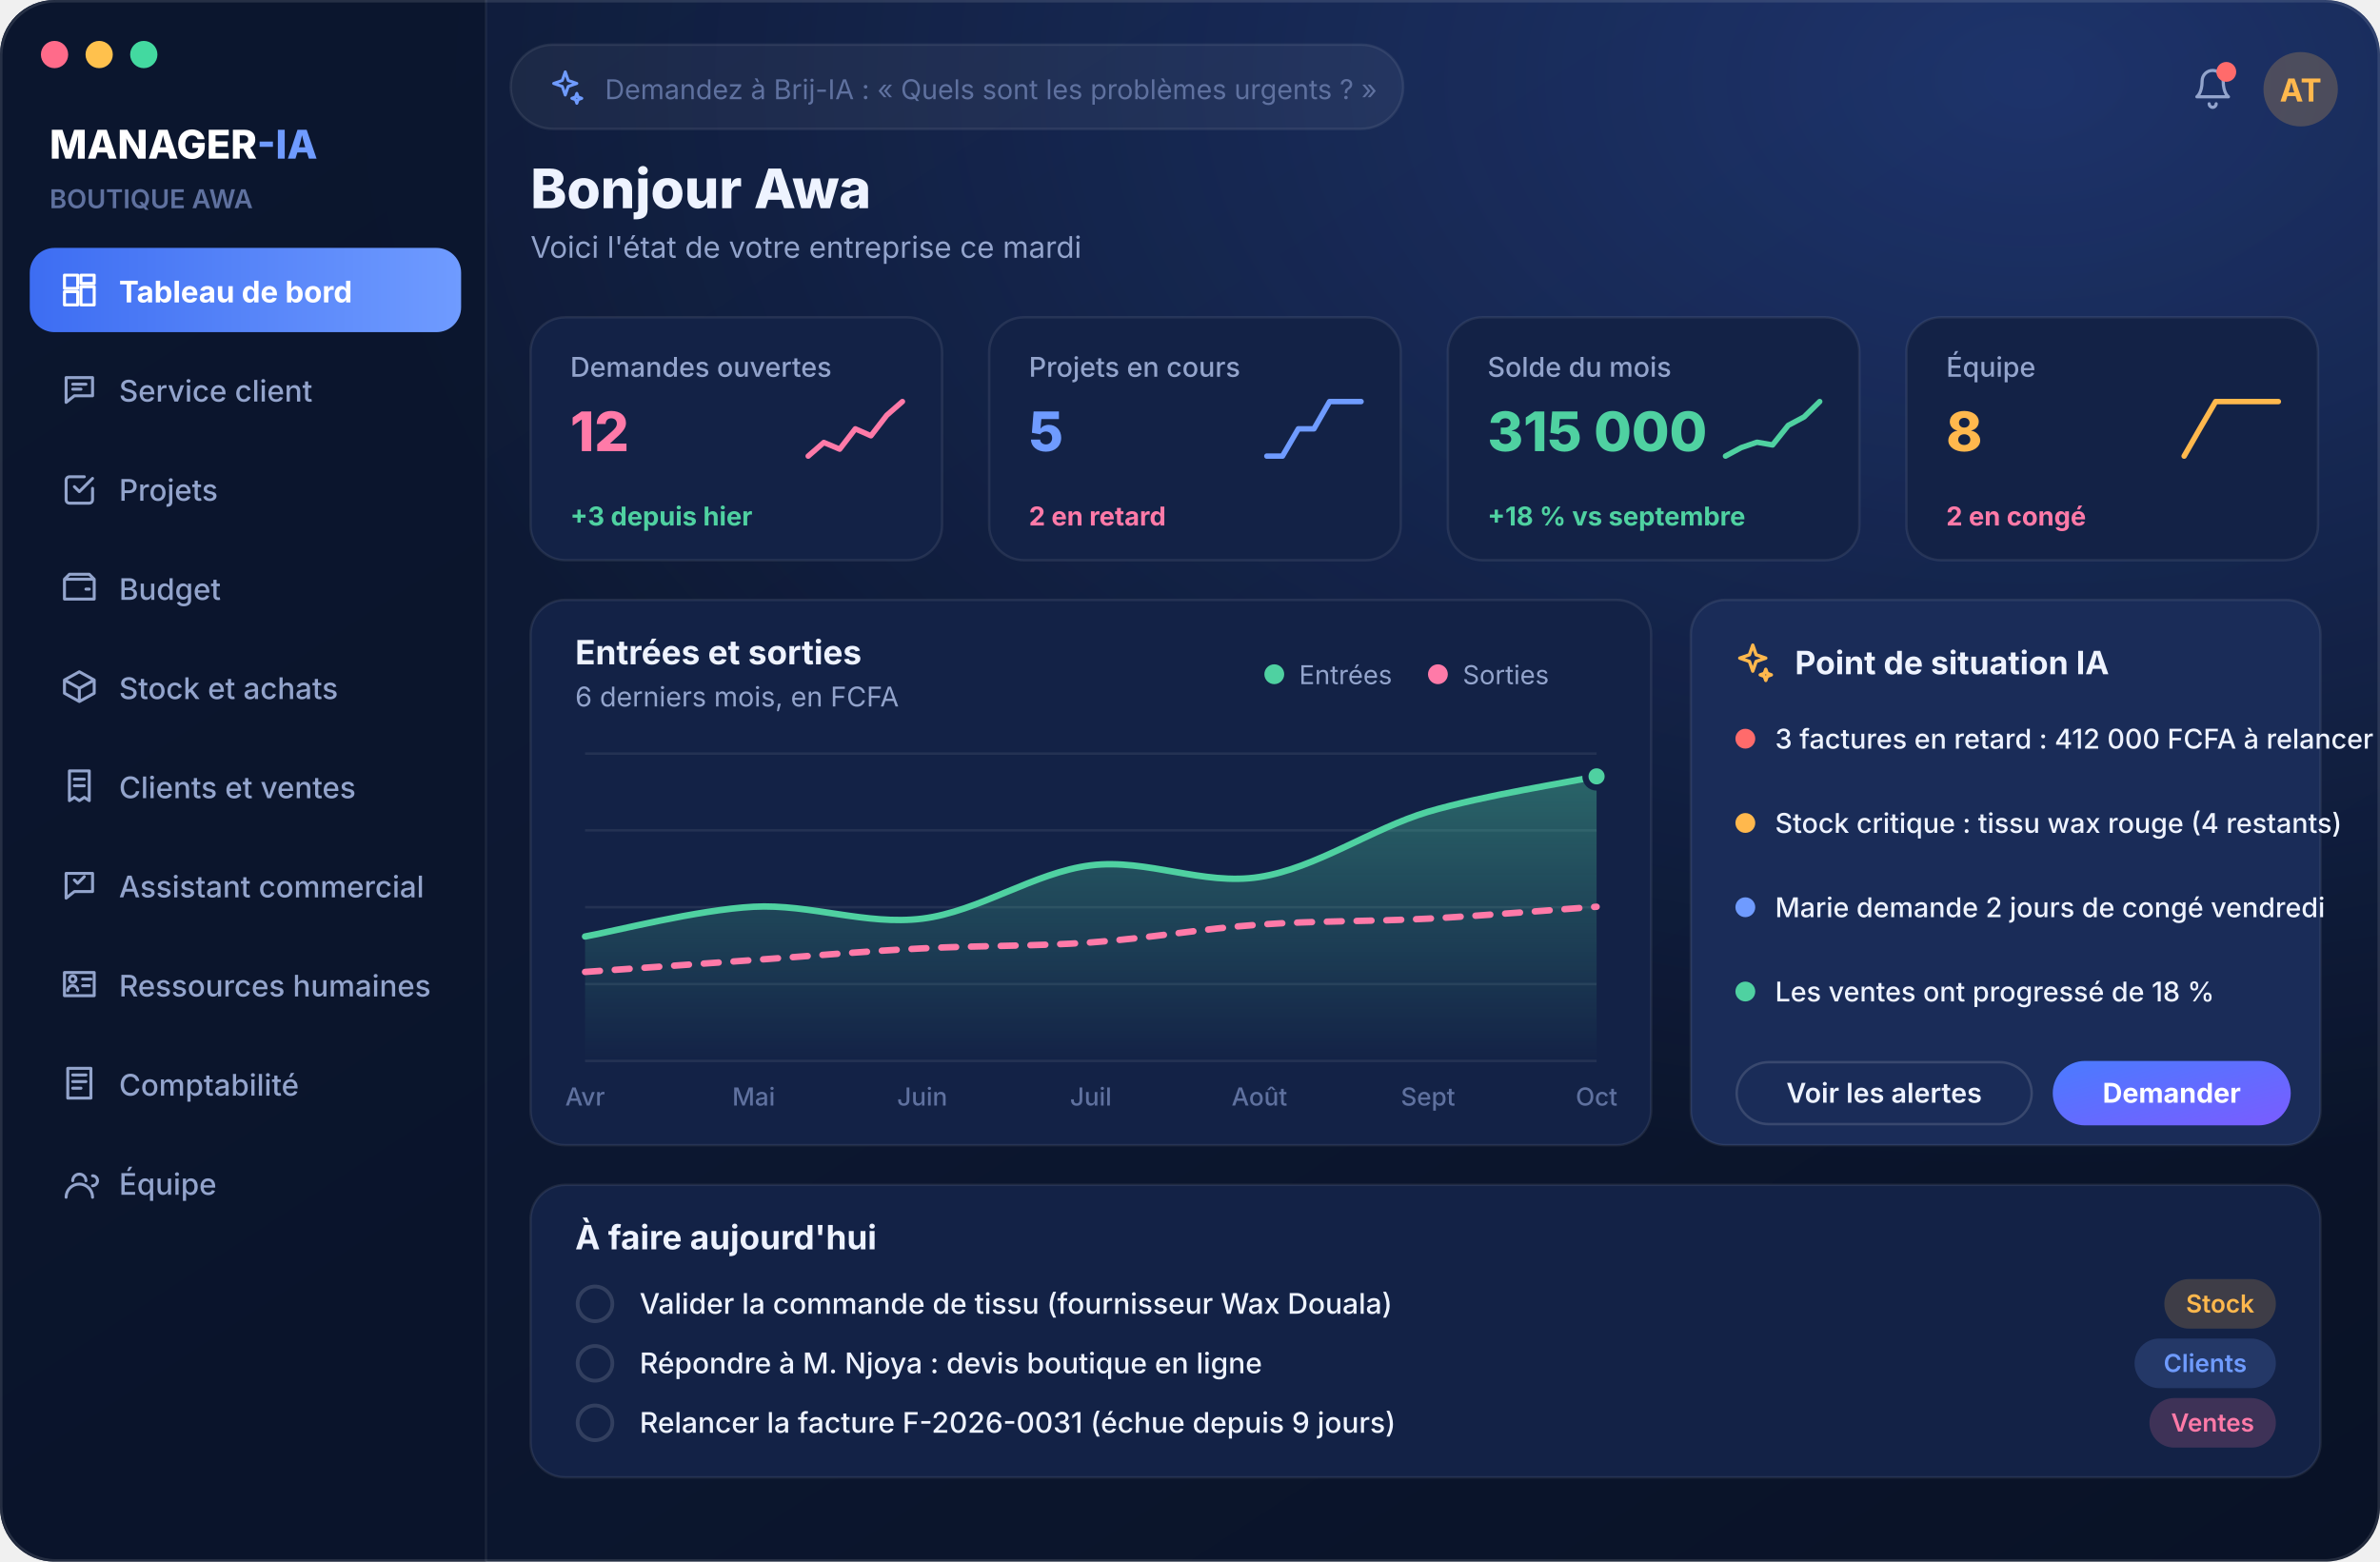
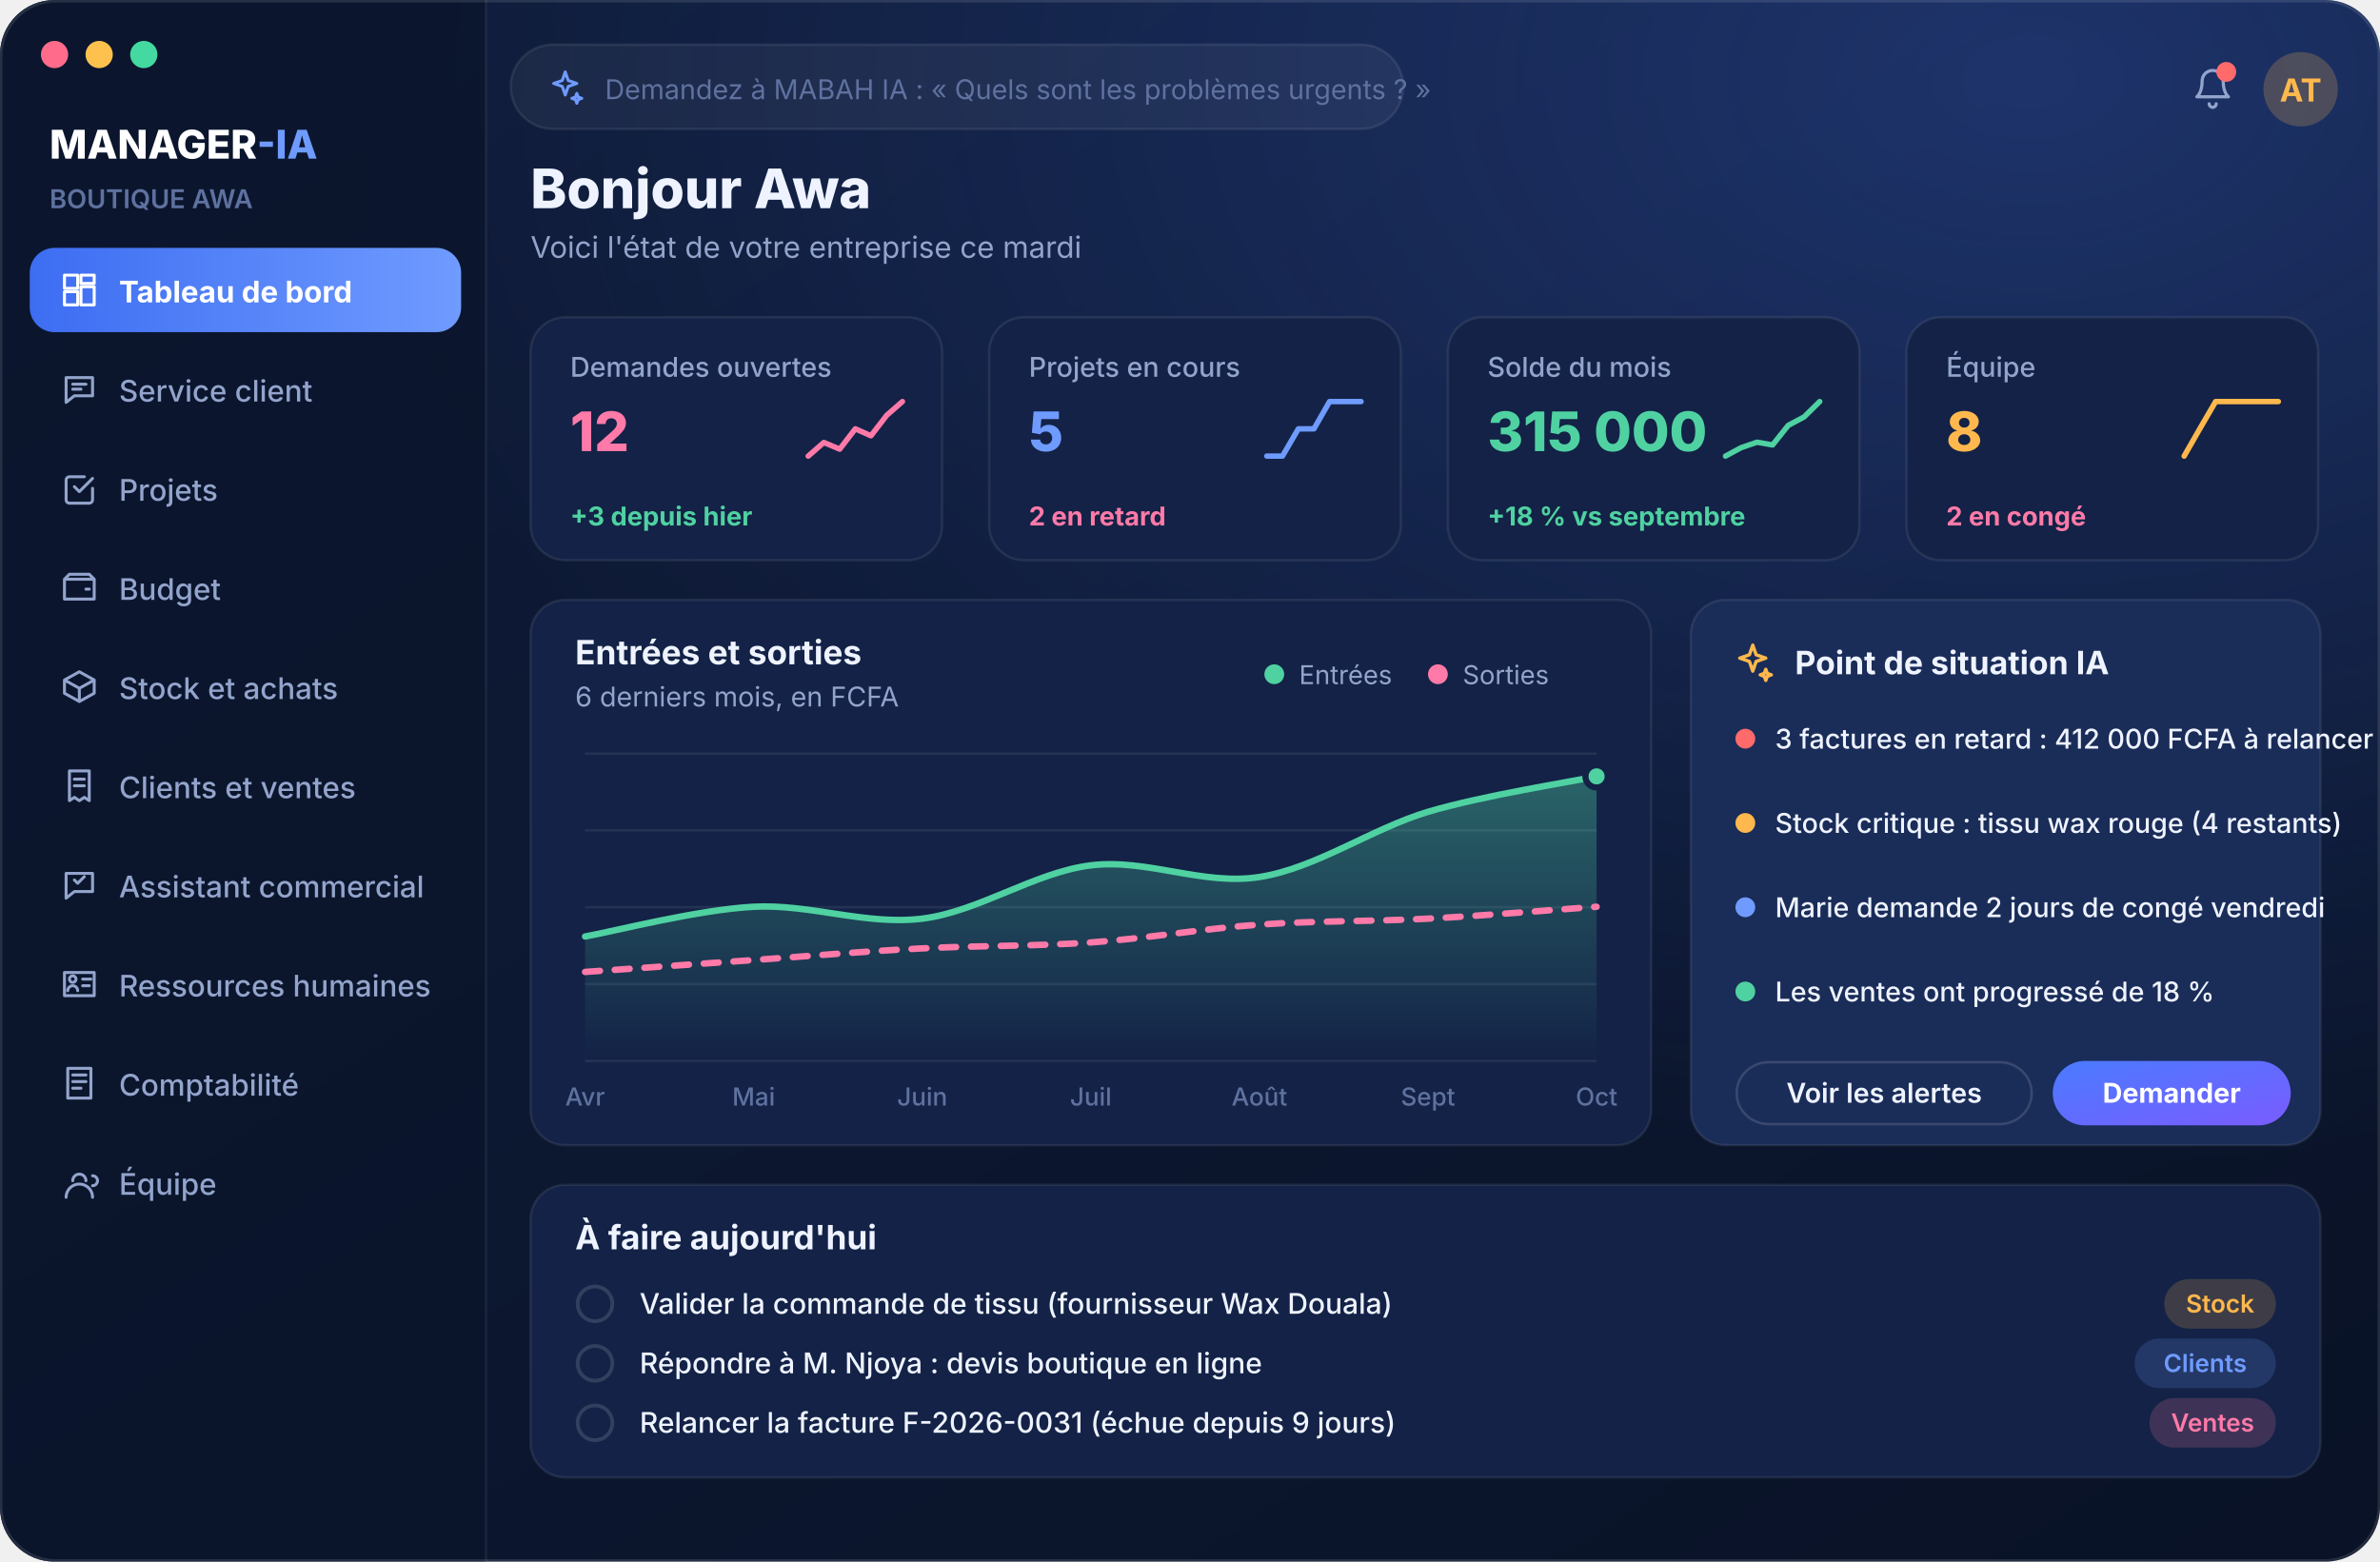
<svg xmlns="http://www.w3.org/2000/svg" viewBox="0 0 960 630" font-family="Inter,'Segoe UI',system-ui,-apple-system,Roboto,Arial,sans-serif" role="img">
  <defs>
    <linearGradient id="gBg" x1="0" y1="0" x2="1" y2="1">
      <stop offset="0" stop-color="#0f1c3a" />
      <stop offset="1" stop-color="#091226" />
    </linearGradient>
    <linearGradient id="gSide" x1="0" y1="0" x2="1" y2="0">
      <stop offset="0" stop-color="#3d6df2" />
      <stop offset="1" stop-color="#6f9bff" />
    </linearGradient>
    <linearGradient id="gBtn" x1="0" y1="0" x2="1" y2="1">
      <stop offset="0" stop-color="#4a7bff" />
      <stop offset="1" stop-color="#7a5cff" />
    </linearGradient>
    <linearGradient id="g1" x1="0" y1="0" x2="0" y2="1">
      <stop offset="0" stop-color="#4fd1a1" stop-opacity=".38" />
      <stop offset="1" stop-color="#4fd1a1" stop-opacity="0" />
    </linearGradient>
    <linearGradient id="g2" x1="0" y1="0" x2="0" y2="1">
      <stop offset="0" stop-color="#6f9bff" stop-opacity=".4" />
      <stop offset="1" stop-color="#6f9bff" stop-opacity="0" />
    </linearGradient>
    <radialGradient id="gGlow" cx=".85" cy=".05" r=".7">
      <stop offset="0" stop-color="#4a7bff" stop-opacity=".28" />
      <stop offset="1" stop-color="#4a7bff" stop-opacity="0" />
    </radialGradient>
    <clipPath id="win">
      <rect x="0" y="0" width="960" height="630" rx="22" />
    </clipPath>
  </defs>
  <g clip-path="url(#win)">
    <rect width="960" height="630" fill="url(#gBg)" />
    <rect width="960" height="630" fill="url(#gGlow)" />
    <rect x="0" y="0" width="196" height="630" fill="#0a1329" opacity=".72" />
    <line x1="196" y1="0" x2="196" y2="630" stroke="#ffffff10" />
    <circle cx="22" cy="22" r="5.5" fill="#ff6b8a" />
    <circle cx="40" cy="22" r="5.5" fill="#ffc14d" />
    <circle cx="58" cy="22" r="5.5" fill="#43d9a0" />
    <text x="20" y="64" font-size="16" font-weight="800" fill="#fff">MANAGER<tspan fill="#6f9bff">-IA</tspan>
    </text>
    <text x="20" y="84" font-size="10.5" fill="#5f719f" font-weight="600">BOUTIQUE AWA</text>
    <rect x="12" y="100" width="174" height="34" rx="10" fill="url(#gSide)" />
    <path d="M3 3h8v8H3zM13 3h8v5h-8zM13 10h8v11h-8zM3 13h8v8H3z" transform="translate(24 109) scale(0.6666667)" fill="none" stroke="#ffffff" stroke-width="1.8" stroke-linecap="round" stroke-linejoin="round" />
    <text x="48" y="122" font-size="12" font-weight="700" fill="#ffffff" text-anchor="start">Tableau de bord</text>
    <path d="M4 5h16v11H9l-5 4zM8 9h8M8 12h5" transform="translate(24 149) scale(0.6666667)" fill="none" stroke="#93a4cc" stroke-width="1.8" stroke-linecap="round" stroke-linejoin="round" />
    <text x="48" y="162" font-size="12" font-weight="500" fill="#93a4cc" text-anchor="start">Service client</text>
    <path d="M9 11l3 3 8-8M20 12v7a2 2 0 01-2 2H6a2 2 0 01-2-2V7a2 2 0 012-2h9" transform="translate(24 189) scale(0.6666667)" fill="none" stroke="#93a4cc" stroke-width="1.8" stroke-linecap="round" stroke-linejoin="round" />
    <text x="48" y="202" font-size="12" font-weight="500" fill="#93a4cc" text-anchor="start">Projets</text>
    <path d="M3 7h18v12H3zM3 7l3-3h12l3 3M16 13h2" transform="translate(24 229) scale(0.6666667)" fill="none" stroke="#93a4cc" stroke-width="1.8" stroke-linecap="round" stroke-linejoin="round" />
    <text x="48" y="242" font-size="12" font-weight="500" fill="#93a4cc" text-anchor="start">Budget</text>
    <path d="M21 8l-9-5-9 5v8l9 5 9-5zM3 8l9 5 9-5M12 13v8" transform="translate(24 269) scale(0.6666667)" fill="none" stroke="#93a4cc" stroke-width="1.8" stroke-linecap="round" stroke-linejoin="round" />
    <text x="48" y="282" font-size="12" font-weight="500" fill="#93a4cc" text-anchor="start">Stock et achats</text>
    <path d="M6 3h12v18l-3-2-3 2-3-2-3 2zM9 8h6M9 12h6" transform="translate(24 309) scale(0.6666667)" fill="none" stroke="#93a4cc" stroke-width="1.8" stroke-linecap="round" stroke-linejoin="round" />
    <text x="48" y="322" font-size="12" font-weight="500" fill="#93a4cc" text-anchor="start">Clients et ventes</text>
    <path d="M4 5h16v11H9l-5 4zM9 9l2 2 4-4" transform="translate(24 349) scale(0.6666667)" fill="none" stroke="#93a4cc" stroke-width="1.8" stroke-linecap="round" stroke-linejoin="round" />
    <text x="48" y="362" font-size="12" font-weight="500" fill="#93a4cc" text-anchor="start">Assistant commercial</text>
    <path d="M3 5h18v14H3zM8 11a2 2 0 100-4 2 2 0 000 4zM5 16a3 3 0 016 0M14 9h5M14 13h4" transform="translate(24 389) scale(0.6666667)" fill="none" stroke="#93a4cc" stroke-width="1.8" stroke-linecap="round" stroke-linejoin="round" />
    <text x="48" y="402" font-size="12" font-weight="500" fill="#93a4cc" text-anchor="start">Ressources humaines</text>
    <path d="M5 3h14v18H5zM8 7h8M8 11h8M8 15h5" transform="translate(24 429) scale(0.6666667)" fill="none" stroke="#93a4cc" stroke-width="1.8" stroke-linecap="round" stroke-linejoin="round" />
    <text x="48" y="442" font-size="12" font-weight="500" fill="#93a4cc" text-anchor="start">Comptabilité</text>
    <path d="M16 11a4 4 0 10-8 0M4 21a8 8 0 0116 0M20 8a3 3 0 010 6" transform="translate(24 469) scale(0.6666667)" fill="none" stroke="#93a4cc" stroke-width="1.8" stroke-linecap="round" stroke-linejoin="round" />
    <text x="48" y="482" font-size="12" font-weight="500" fill="#93a4cc" text-anchor="start">Équipe</text>
    <rect x="206" y="18" width="360" height="34" rx="17" fill="#ffffff0d" stroke="#ffffff14" />
    <path d="M12 3l1.8 5.2L19 10l-5.2 1.8L12 17l-1.8-5.2L5 10l5.2-1.8zM19 16l.8 2.2L22 19l-2.2.8L19 22l-.8-2.2L16 19l2.2-.8z" transform="translate(220 27) scale(0.6666667)" fill="none" stroke="#6f9bff" stroke-width="1.8" stroke-linecap="round" stroke-linejoin="round" />
-     <text x="244" y="40" font-size="11" font-weight="400" fill="#5f719f" text-anchor="start">Demandez à Brij-IA : « Quels sont les problèmes urgents ? »</text>
+     <text x="244" y="40" font-size="11" font-weight="400" fill="#5f719f" text-anchor="start">Demandez à MABAH IA : « Quels sont les problèmes urgents ? »</text>
    <path d="M6 8a6 6 0 1112 0c0 7 3 9 3 9H3s3-2 3-9M10 21a2 2 0 004 0" transform="translate(884 27) scale(0.7083333)" fill="none" stroke="#93a4cc" stroke-width="1.8" stroke-linecap="round" stroke-linejoin="round" />
    <circle cx="898" cy="29" r="4" fill="#ff6b6b" />
    <circle cx="928" cy="36" r="15" fill="#ffb84d" opacity=".22" />
    <text x="928" y="40.95" font-size="12.75" font-weight="700" fill="#ffb84d" text-anchor="middle">AT</text>
    <text x="214" y="84" font-size="22" font-weight="800" fill="#eef3ff" text-anchor="start">Bonjour Awa</text>
    <text x="214" y="104" font-size="12" font-weight="400" fill="#93a4cc" text-anchor="start">Voici l'état de votre entreprise ce mardi</text>
    <rect x="214" y="128" width="166" height="98" rx="14" fill="#132246" stroke="#ffffff14" />
    <text x="230" y="152" font-size="11" font-weight="500" fill="#93a4cc" text-anchor="start">Demandes ouvertes</text>
    <text x="230" y="182" font-size="22" font-weight="800" fill="#ff7aa8" text-anchor="start">12</text>
    <text x="230" y="212" font-size="10.5" font-weight="700" fill="#4fd1a1" text-anchor="start">+3 depuis hier</text>
    <path d="M326.0 184.0 L332.3 178.5 L338.7 181.2 L345.0 173.0 L351.3 175.8 L357.7 167.5 L364.0 162.0" fill="none" stroke="#ff7aa8" stroke-width="2.2" stroke-linecap="round" stroke-linejoin="round" />
    <rect x="399" y="128" width="166" height="98" rx="14" fill="#132246" stroke="#ffffff14" />
    <text x="415" y="152" font-size="11" font-weight="500" fill="#93a4cc" text-anchor="start">Projets en cours</text>
    <text x="415" y="182" font-size="22" font-weight="800" fill="#6f9bff" text-anchor="start">5</text>
    <text x="415" y="212" font-size="10.5" font-weight="700" fill="#ff7aa8" text-anchor="start">2 en retard</text>
    <path d="M511.0 184.0 L517.3 184.0 L523.7 173.0 L530.0 173.0 L536.3 162.0 L542.7 162.0 L549.0 162.0" fill="none" stroke="#6f9bff" stroke-width="2.2" stroke-linecap="round" stroke-linejoin="round" />
    <rect x="584" y="128" width="166" height="98" rx="14" fill="#132246" stroke="#ffffff14" />
    <text x="600" y="152" font-size="11" font-weight="500" fill="#93a4cc" text-anchor="start">Solde du mois</text>
    <text x="600" y="182" font-size="22" font-weight="800" fill="#4fd1a1" text-anchor="start">315 000</text>
    <text x="600" y="212" font-size="10.5" font-weight="700" fill="#4fd1a1" text-anchor="start">+18 % vs septembre</text>
    <path d="M696.0 184.0 L702.3 180.6 L708.7 178.4 L715.0 179.5 L721.3 171.6 L727.7 168.2 L734.0 162.0" fill="none" stroke="#4fd1a1" stroke-width="2.2" stroke-linecap="round" stroke-linejoin="round" />
    <rect x="769" y="128" width="166" height="98" rx="14" fill="#132246" stroke="#ffffff14" />
    <text x="785" y="152" font-size="11" font-weight="500" fill="#93a4cc" text-anchor="start">Équipe</text>
    <text x="785" y="182" font-size="22" font-weight="800" fill="#ffb84d" text-anchor="start">8</text>
    <text x="785" y="212" font-size="10.5" font-weight="700" fill="#ff7aa8" text-anchor="start">2 en congé</text>
    <path d="M881.0 184.0 L887.3 173.0 L893.7 162.0 L900.0 162.0 L906.3 162.0 L912.7 162.0 L919.0 162.0" fill="none" stroke="#ffb84d" stroke-width="2.2" stroke-linecap="round" stroke-linejoin="round" />
    <rect x="214" y="242" width="452" height="220" rx="14" fill="#132246" stroke="#ffffff14" />
    <text x="232" y="268" font-size="13.5" font-weight="700" fill="#eef3ff" text-anchor="start">Entrées et sorties</text>
    <text x="232" y="285" font-size="11" font-weight="400" fill="#93a4cc" text-anchor="start">6 derniers mois, en FCFA</text>
    <line x1="236" y1="428.0" x2="644" y2="428.0" stroke="#ffffff12" />
    <line x1="236" y1="397.0" x2="644" y2="397.0" stroke="#ffffff12" />
    <line x1="236" y1="366.0" x2="644" y2="366.0" stroke="#ffffff12" />
    <line x1="236" y1="335.0" x2="644" y2="335.0" stroke="#ffffff12" />
    <line x1="236" y1="304.0" x2="644" y2="304.0" stroke="#ffffff12" />
    <path d="M236.0 377.8 C247.3 375.8 281.3 367.0 304.0 365.8 C326.7 364.6 349.3 373.4 372.0 370.6 C394.7 367.8 417.3 351.9 440.0 349.1 C462.7 346.3 485.3 357.4 508.0 353.8 C530.7 350.3 553.3 334.3 576.0 327.5 C598.7 320.8 632.7 315.6 644.0 313.2 L644.0 428 L236.0 428 Z" fill="url(#g1)" />
    <path d="M236.0 377.8 C247.3 375.8 281.3 367.0 304.0 365.8 C326.7 364.6 349.3 373.4 372.0 370.6 C394.7 367.8 417.3 351.9 440.0 349.1 C462.7 346.3 485.3 357.4 508.0 353.8 C530.7 350.3 553.3 334.3 576.0 327.5 C598.7 320.8 632.7 315.6 644.0 313.2" fill="none" stroke="#4fd1a1" stroke-width="2.6" stroke-linecap="round" />
    <circle cx="644.0" cy="313.2" r="4.5" fill="#4fd1a1" stroke="#132246" stroke-width="2.5" />
    <path d="M236.0 392.1 C247.3 391.3 281.3 388.9 304.0 387.3 C326.7 385.7 349.3 383.7 372.0 382.6 C394.7 381.4 417.3 381.8 440.0 380.2 C462.7 378.6 485.3 374.6 508.0 373.0 C530.7 371.4 553.3 371.8 576.0 370.6 C598.7 369.4 632.7 366.6 644.0 365.8" fill="none" stroke="#ff7aa8" stroke-width="2.6" stroke-linecap="round" stroke-dasharray="6 6" />
    <text x="236.0" y="446" font-size="10" font-weight="500" fill="#5f719f" text-anchor="middle">Avr</text>
    <text x="304.0" y="446" font-size="10" font-weight="500" fill="#5f719f" text-anchor="middle">Mai</text>
    <text x="372.0" y="446" font-size="10" font-weight="500" fill="#5f719f" text-anchor="middle">Juin</text>
    <text x="440.0" y="446" font-size="10" font-weight="500" fill="#5f719f" text-anchor="middle">Juil</text>
    <text x="508.0" y="446" font-size="10" font-weight="500" fill="#5f719f" text-anchor="middle">Août</text>
    <text x="576.0" y="446" font-size="10" font-weight="500" fill="#5f719f" text-anchor="middle">Sept</text>
    <text x="644.0" y="446" font-size="10" font-weight="500" fill="#5f719f" text-anchor="middle">Oct</text>
    <circle cx="514" cy="272" r="4" fill="#4fd1a1" />
    <text x="524" y="276" font-size="10.5" font-weight="400" fill="#93a4cc" text-anchor="start">Entrées</text>
    <circle cx="580" cy="272" r="4" fill="#ff7aa8" />
    <text x="590" y="276" font-size="10.5" font-weight="400" fill="#93a4cc" text-anchor="start">Sorties</text>
    <rect x="682" y="242" width="254" height="220" rx="14" fill="#1a2c58" stroke="#ffffff14" />
    <path d="M12 3l1.8 5.2L19 10l-5.2 1.8L12 17l-1.8-5.2L5 10l5.2-1.8zM19 16l.8 2.2L22 19l-2.2.8L19 22l-.8-2.2L16 19l2.2-.8z" transform="translate(698 258) scale(0.75)" fill="none" stroke="#ffb84d" stroke-width="1.8" stroke-linecap="round" stroke-linejoin="round" />
    <text x="724" y="272" font-size="13" font-weight="700" fill="#eef3ff" text-anchor="start">Point de situation IA</text>
    <circle cx="704" cy="298" r="4" fill="#ff6b6b" />
    <text x="716" y="302" font-size="11" font-weight="500" fill="#eef3ff" text-anchor="start">3 factures en retard : 412 000 FCFA à relancer</text>
    <circle cx="704" cy="332" r="4" fill="#ffb84d" />
    <text x="716" y="336" font-size="11" font-weight="500" fill="#eef3ff" text-anchor="start">Stock critique : tissu wax rouge (4 restants)</text>
    <circle cx="704" cy="366" r="4" fill="#6f9bff" />
    <text x="716" y="370" font-size="11" font-weight="500" fill="#eef3ff" text-anchor="start">Marie demande 2 jours de congé vendredi</text>
    <circle cx="704" cy="400" r="4" fill="#4fd1a1" />
    <text x="716" y="404" font-size="11" font-weight="500" fill="#eef3ff" text-anchor="start">Les ventes ont progressé de 18 %</text>
    <rect x="700.5" y="428.5" width="119" height="25" rx="13.0" fill="#1a2c58" stroke="#ffffff22" />
    <text x="760.0" y="444.85" font-size="11" font-weight="600" fill="#eef3ff" text-anchor="middle">Voir les alertes</text>
    <rect x="828" y="428" width="96" height="26" rx="13.0" fill="url(#gBtn)" />
    <text x="876.0" y="444.85" font-size="11" font-weight="700" fill="#fff" text-anchor="middle">Demander</text>
    <rect x="214" y="478" width="722" height="118" rx="14" fill="#132246" stroke="#ffffff14" />
    <text x="232" y="504" font-size="13.5" font-weight="700" fill="#eef3ff" text-anchor="start">À faire aujourd'hui</text>
    <circle cx="240" cy="526" r="7" fill="none" stroke="#ffffff22" stroke-width="1.5" />
    <text x="258" y="530" font-size="11.5" font-weight="500" fill="#eef3ff" text-anchor="start">Valider la commande de tissu (fournisseur Wax Douala)</text>
    <rect x="873" y="516" width="45" height="20" rx="10.0" fill="#ffb84d" opacity="0.18" />
    <text x="895.5" y="529.5" font-size="10" font-weight="600" fill="#ffb84d" text-anchor="middle">Stock</text>
    <circle cx="240" cy="550" r="7" fill="none" stroke="#ffffff22" stroke-width="1.5" />
    <text x="258" y="554" font-size="11.5" font-weight="500" fill="#eef3ff" text-anchor="start">Répondre à M. Njoya : devis boutique en ligne</text>
    <rect x="861" y="540" width="57" height="20" rx="10.0" fill="#6f9bff" opacity="0.18" />
    <text x="889.5" y="553.5" font-size="10" font-weight="600" fill="#6f9bff" text-anchor="middle">Clients</text>
    <circle cx="240" cy="574" r="7" fill="none" stroke="#ffffff22" stroke-width="1.5" />
    <text x="258" y="578" font-size="11.5" font-weight="500" fill="#eef3ff" text-anchor="start">Relancer la facture F-2026-0031 (échue depuis 9 jours)</text>
    <rect x="867" y="564" width="51" height="20" rx="10.0" fill="#ff7aa8" opacity="0.18" />
    <text x="892.5" y="577.5" font-size="10" font-weight="600" fill="#ff7aa8" text-anchor="middle">Ventes</text>
  </g>
  <rect x=".5" y=".5" width="959" height="629" rx="22" fill="none" stroke="#ffffff1c" />
</svg>
